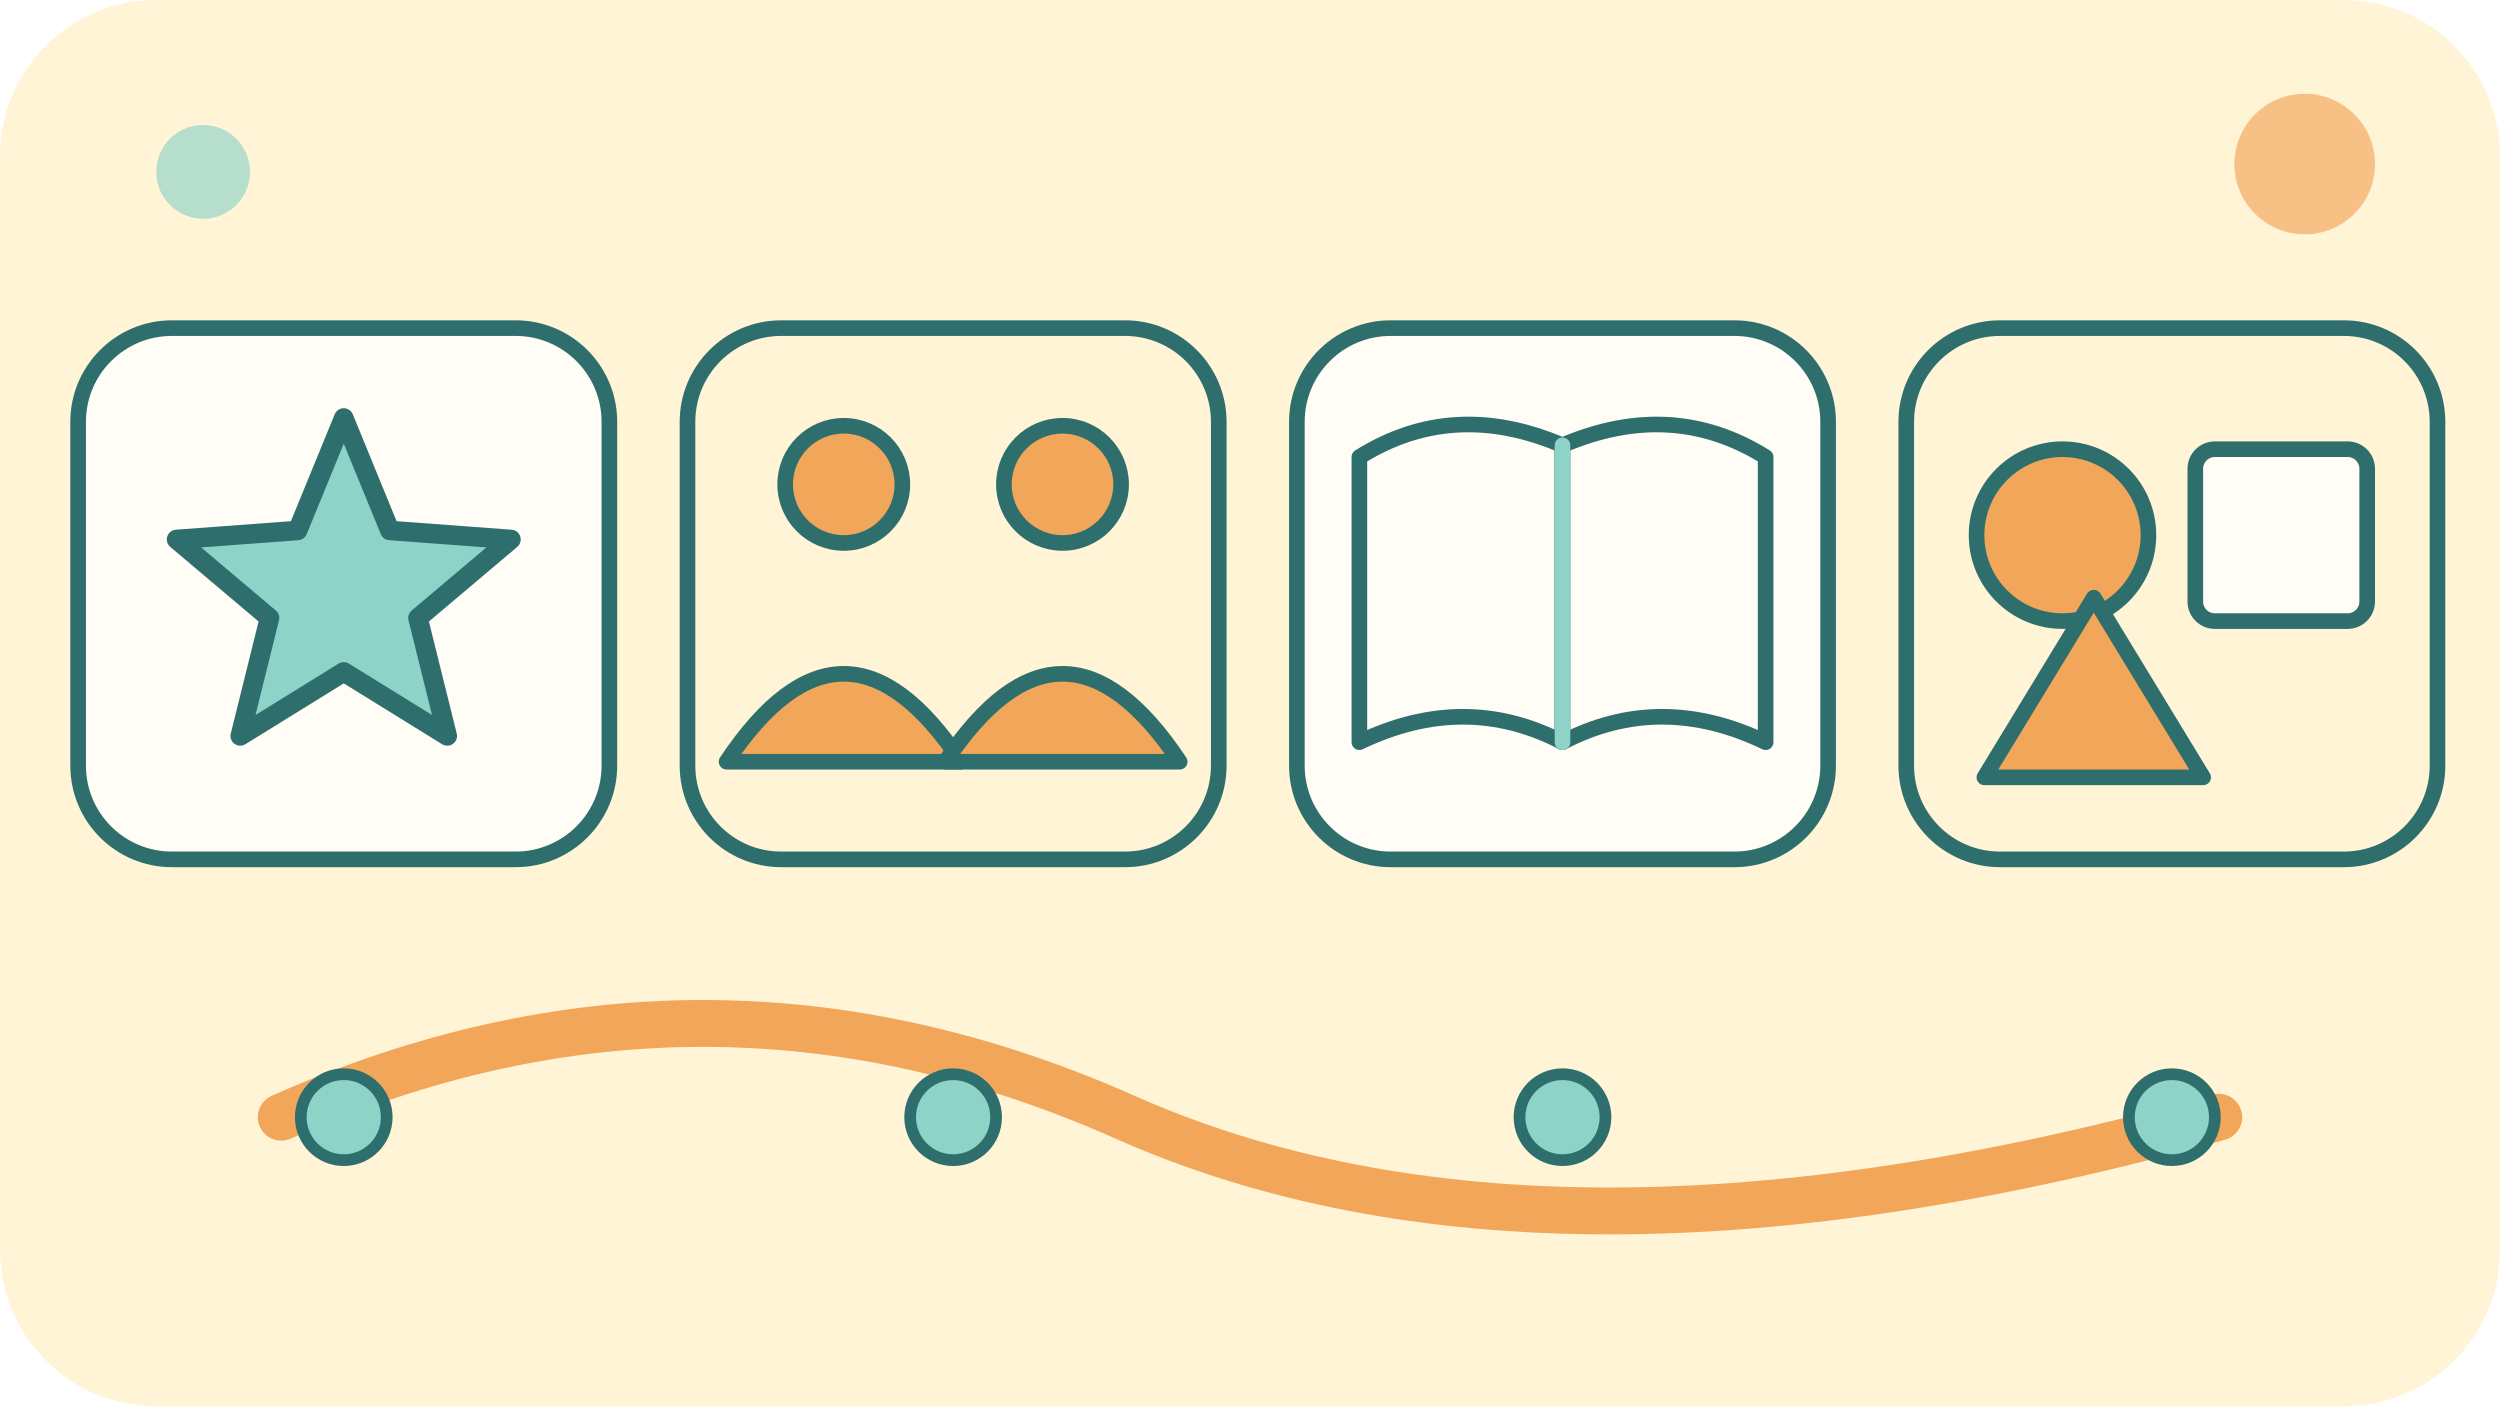
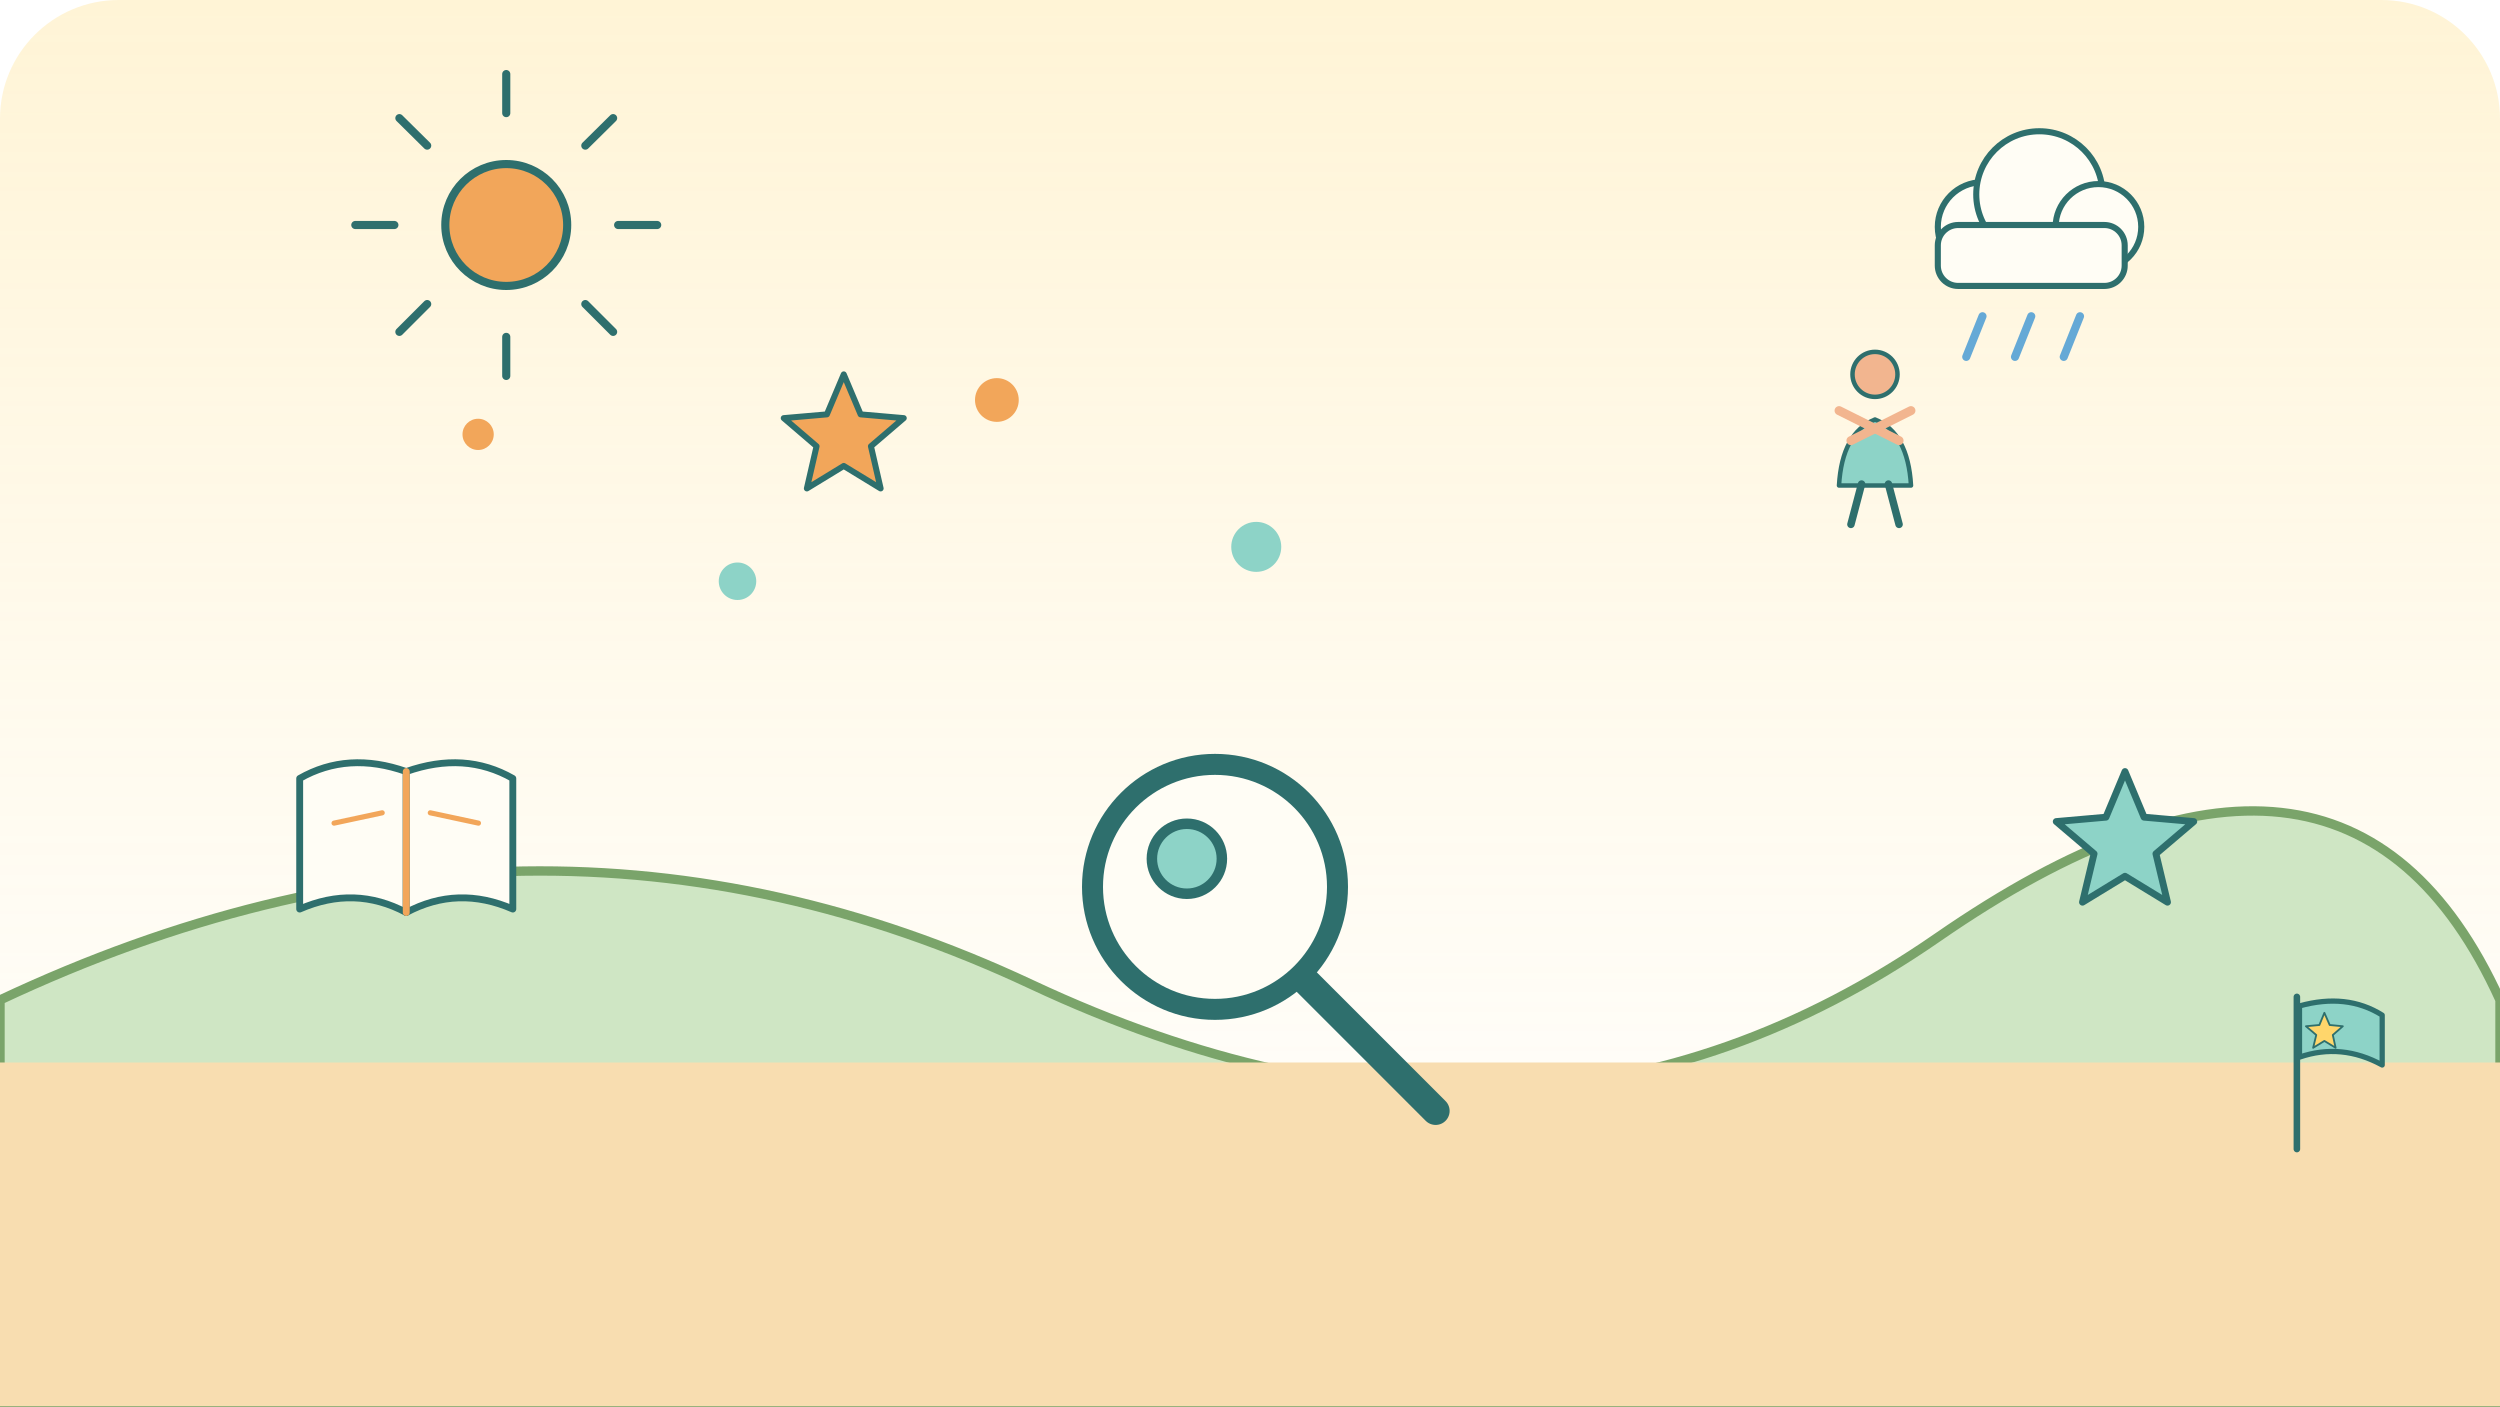
- <svg xmlns="http://www.w3.org/2000/svg" width="640" height="360" viewBox="0 0 640 360" role="img" aria-labelledby="title desc">
-   <rect width="640" height="360" rx="40" fill="#FFF4D6" />
-   <circle cx="590" cy="42" r="18" fill="#F2A65A" opacity="0.65" />
-   <circle cx="52" cy="44" r="12" fill="#8DD3C7" opacity="0.65" />
-   <path d="M72 286 Q180 238 288 286 T568 286" fill="none" stroke="#F2A65A" stroke-width="12" stroke-linejoin="round" stroke-linecap="round" />
-   <circle cx="88" cy="286" r="11" fill="#8DD3C7" stroke="#2E6F6D" stroke-width="3" />
-   <circle cx="244" cy="286" r="11" fill="#8DD3C7" stroke="#2E6F6D" stroke-width="3" />
-   <circle cx="400" cy="286" r="11" fill="#8DD3C7" stroke="#2E6F6D" stroke-width="3" />
-   <circle cx="556" cy="286" r="11" fill="#8DD3C7" stroke="#2E6F6D" stroke-width="3" />
-   <rect x="20" y="84" width="136" height="136" rx="24" fill="#FFFDF5" stroke="#2E6F6D" stroke-width="4" />
-   <polygon points="88.0,107.0 99.8,135.8 130.8,138.1 107.0,158.2 114.5,188.4 88.0,172.0 61.5,188.4 69.0,158.2 45.2,138.1 76.2,135.8" fill="#8DD3C7" stroke="#2E6F6D" stroke-width="5" stroke-linejoin="round" />
-   <rect x="176" y="84" width="136" height="136" rx="24" fill="#FFF4D6" stroke="#2E6F6D" stroke-width="4" />
-   <circle cx="216" cy="124" r="15" fill="#F2A65A" stroke="#2E6F6D" stroke-width="4" />
-   <circle cx="272" cy="124" r="15" fill="#F2A65A" stroke="#2E6F6D" stroke-width="4" />
-   <path d="M186,195 Q216,150 246,195 Z" fill="#F2A65A" stroke="#2E6F6D" stroke-width="4" stroke-linejoin="round" stroke-linecap="round" />
-   <path d="M242,195 Q272,150 302,195 Z" fill="#F2A65A" stroke="#2E6F6D" stroke-width="4" stroke-linejoin="round" stroke-linecap="round" />
-   <rect x="332" y="84" width="136" height="136" rx="24" fill="#FFFDF5" stroke="#2E6F6D" stroke-width="4" />
-   <path d="M400,114 Q372,102 348,117 L348,190 Q375,177 400,190 Z" fill="#FFFDF5" stroke="#2E6F6D" stroke-width="4" stroke-linejoin="round" stroke-linecap="round" />
-   <path d="M400,114 Q428,102 452,117 L452,190 Q425,177 400,190 Z" fill="#FFFDF5" stroke="#2E6F6D" stroke-width="4" stroke-linejoin="round" stroke-linecap="round" />
-   <line x1="400" y1="114" x2="400" y2="190" stroke="#8DD3C7" stroke-width="4" stroke-linecap="round" />
-   <rect x="488" y="84" width="136" height="136" rx="24" fill="#FFF4D6" stroke="#2E6F6D" stroke-width="4" />
-   <circle cx="528" cy="137" r="22" fill="#F2A65A" stroke="#2E6F6D" stroke-width="4" />
-   <rect x="562" y="115" width="44" height="44" rx="5" fill="#FFFDF5" stroke="#2E6F6D" stroke-width="4" />
-   <polygon points="508,199 536,153 564,199" fill="#F2A65A" stroke="#2E6F6D" stroke-width="4" stroke-linejoin="round" />
+ <svg xmlns="http://www.w3.org/2000/svg" width="800" height="450" viewBox="0 0 800 450" role="img" aria-labelledby="title desc">
+   <defs>
+     <linearGradient id="sky" x1="0" y1="0" x2="0" y2="1">
+       <stop offset="0" stop-color="#FFF4D6" />
+       <stop offset="1" stop-color="#FFFFFF" stop-opacity="0.72" />
+     </linearGradient>
+   </defs>
+   <rect width="800" height="450" rx="38" fill="url(#sky)" />
+   <line x1="162.0" y1="36.2" x2="162.0" y2="23.7" stroke="#2E6F6D" stroke-width="2.6" stroke-linecap="round" />
+   <line x1="187.3" y1="46.6" x2="196.2" y2="37.8" stroke="#2E6F6D" stroke-width="2.6" stroke-linecap="round" />
+   <line x1="197.8" y1="72.0" x2="210.3" y2="72.0" stroke="#2E6F6D" stroke-width="2.6" stroke-linecap="round" />
+   <line x1="187.3" y1="97.3" x2="196.2" y2="106.2" stroke="#2E6F6D" stroke-width="2.6" stroke-linecap="round" />
+   <line x1="162.0" y1="107.8" x2="162.0" y2="120.3" stroke="#2E6F6D" stroke-width="2.6" stroke-linecap="round" />
+   <line x1="136.7" y1="97.3" x2="127.8" y2="106.2" stroke="#2E6F6D" stroke-width="2.6" stroke-linecap="round" />
+   <line x1="126.2" y1="72.0" x2="113.7" y2="72.0" stroke="#2E6F6D" stroke-width="2.6" stroke-linecap="round" />
+   <line x1="136.7" y1="46.6" x2="127.8" y2="37.8" stroke="#2E6F6D" stroke-width="2.6" stroke-linecap="round" />
+   <circle cx="162" cy="72" r="19.5" fill="#F2A65A" stroke="#2E6F6D" stroke-width="2.6" />
+   <circle cx="634.4" cy="72.6" r="14.3" fill="#FFFDF5" stroke="#2E6F6D" stroke-width="1.95" />
+   <circle cx="652.6" cy="62.2" r="20.2" fill="#FFFDF5" stroke="#2E6F6D" stroke-width="1.95" />
+   <circle cx="671.5" cy="72.6" r="13.7" fill="#FFFDF5" stroke="#2E6F6D" stroke-width="1.95" />
+   <rect x="620.1" y="72.0" width="59.8" height="19.5" rx="6.5" fill="#FFFDF5" stroke="#2E6F6D" stroke-width="1.95" />
+   <line x1="634.4" y1="101.2" x2="629.2" y2="114.2" stroke="#65A9D6" stroke-width="2.6" stroke-linecap="round" />
+   <line x1="650.0" y1="101.2" x2="644.8" y2="114.2" stroke="#65A9D6" stroke-width="2.6" stroke-linecap="round" />
+   <line x1="665.6" y1="101.2" x2="660.4" y2="114.2" stroke="#65A9D6" stroke-width="2.6" stroke-linecap="round" />
+   <path d="M0 320 Q170 240 330 315 T620 300 T800 320 L800 450 L0 450 Z" fill="#CFE6C4" stroke="#7AA46A" stroke-width="3" stroke-linecap="round" stroke-linejoin="round" />
+   <rect x="0" y="340" width="800" height="110" rx="0" fill="#F8DDB0" stroke="none" stroke-width="0" />
+   <circle cx="388.8" cy="283.8" r="39.2" fill="#FFFDF5" stroke="#2E6F6D" stroke-width="6.72" />
+   <line x1="417.9" y1="314.0" x2="459.4" y2="355.5" stroke="#2E6F6D" stroke-width="8.96" stroke-linecap="round" />
+   <circle cx="379.8" cy="274.8" r="11.2" fill="#8DD3C7" stroke="#2E6F6D" stroke-width="3.36" />
+   <path d="M130,246.9 Q111.3,240.3 95.9,249.1 L95.9,290.9 Q113.5,283.2 130,292.0 Z" fill="#FFFDF5" stroke="#2E6F6D" stroke-width="2.2" stroke-linecap="round" stroke-linejoin="round" />
+   <path d="M130,246.9 Q148.7,240.3 164.1,249.1 L164.1,290.9 Q146.5,283.2 130,292.0 Z" fill="#FFFDF5" stroke="#2E6F6D" stroke-width="2.2" stroke-linecap="round" stroke-linejoin="round" />
+   <line x1="130" y1="246.9" x2="130" y2="292.0" stroke="#F2A65A" stroke-width="2.2" stroke-linecap="round" />
+   <line x1="106.9" y1="263.4" x2="122.3" y2="260.1" stroke="#F2A65A" stroke-width="1.65" stroke-linecap="round" />
+   <line x1="137.7" y1="260.1" x2="153.1" y2="263.4" stroke="#F2A65A" stroke-width="1.65" stroke-linecap="round" />
+   <polygon points="680.0,246.9 686.1,261.5 702.0,262.9 689.9,273.2 693.6,288.7 680.0,280.4 666.4,288.7 670.1,273.2 658.0,262.9 673.9,261.5" fill="#8DD3C7" stroke="#2E6F6D" stroke-width="2.2" stroke-linejoin="round" />
+   <polygon points="270.0,119.8 275.4,132.6 289.2,133.8 278.7,142.8 281.8,156.3 270.0,149.1 258.2,156.3 261.3,142.8 250.8,133.8 264.6,132.6" fill="#F2A65A" stroke="#2E6F6D" stroke-width="1.92" stroke-linejoin="round" />
+   <circle cx="600" cy="119.8" r="7.2" fill="#F2B58F" stroke="#2E6F6D" stroke-width="1.44" />
+   <path d="M588.48,155.36 Q589.44,138.56 600,134.24 Q610.56,138.56 611.52,155.36 Z" fill="#8DD3C7" stroke="#2E6F6D" stroke-width="1.44" stroke-linecap="round" stroke-linejoin="round" />
+   <line x1="592.3" y1="141.0" x2="611.5" y2="131.4" stroke="#F2B58F" stroke-width="2.88" stroke-linecap="round" />
+   <line x1="607.7" y1="141.0" x2="588.5" y2="131.4" stroke="#F2B58F" stroke-width="2.88" stroke-linecap="round" />
+   <line x1="595.7" y1="154.9" x2="592.3" y2="167.8" stroke="#2E6F6D" stroke-width="2.4" stroke-linecap="round" />
+   <line x1="604.3" y1="154.9" x2="607.7" y2="167.8" stroke="#2E6F6D" stroke-width="2.4" stroke-linecap="round" />
+   <circle cx="153" cy="139" r="5" fill="#F2A65A" stroke="none" stroke-width="0" />
+   <circle cx="236" cy="186" r="6" fill="#8DD3C7" stroke="none" stroke-width="0" />
+   <circle cx="319" cy="128" r="7" fill="#F2A65A" stroke="none" stroke-width="0" />
+   <circle cx="402" cy="175" r="8" fill="#8DD3C7" stroke="none" stroke-width="0" />
+   <line x1="735" y1="319.0" x2="735" y2="367.7" stroke="#2E6F6D" stroke-width="2.1" stroke-linecap="round" />
+   <path d="M735.84,321.9 Q750.96,317.7 762.3,324.84 L762.3,340.8 Q749.28,333.66 735.84,338.28 Z" fill="#8DD3C7" stroke="#2E6F6D" stroke-width="1.68" stroke-linecap="round" stroke-linejoin="round" />
+   <polygon points="743.8,324.1 745.5,328.0 749.7,328.4 746.5,331.2 747.4,335.3 743.8,333.1 740.2,335.3 741.2,331.2 737.9,328.4 742.2,328.0" fill="#FFD66B" stroke="#2E6F6D" stroke-width="0.588" stroke-linejoin="round" />
</svg>
